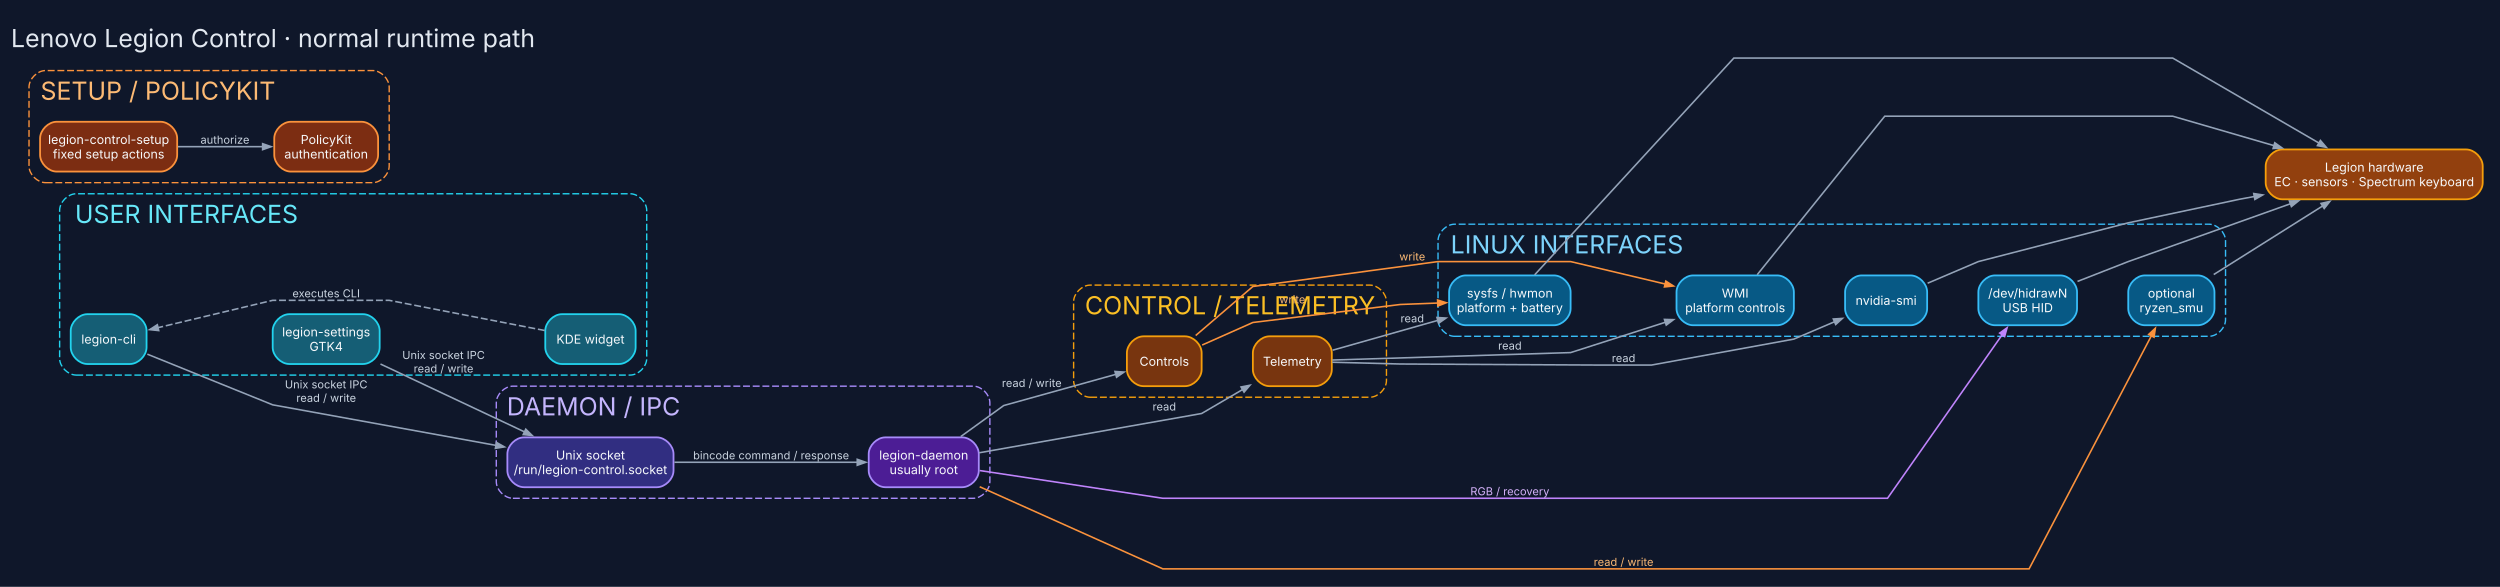
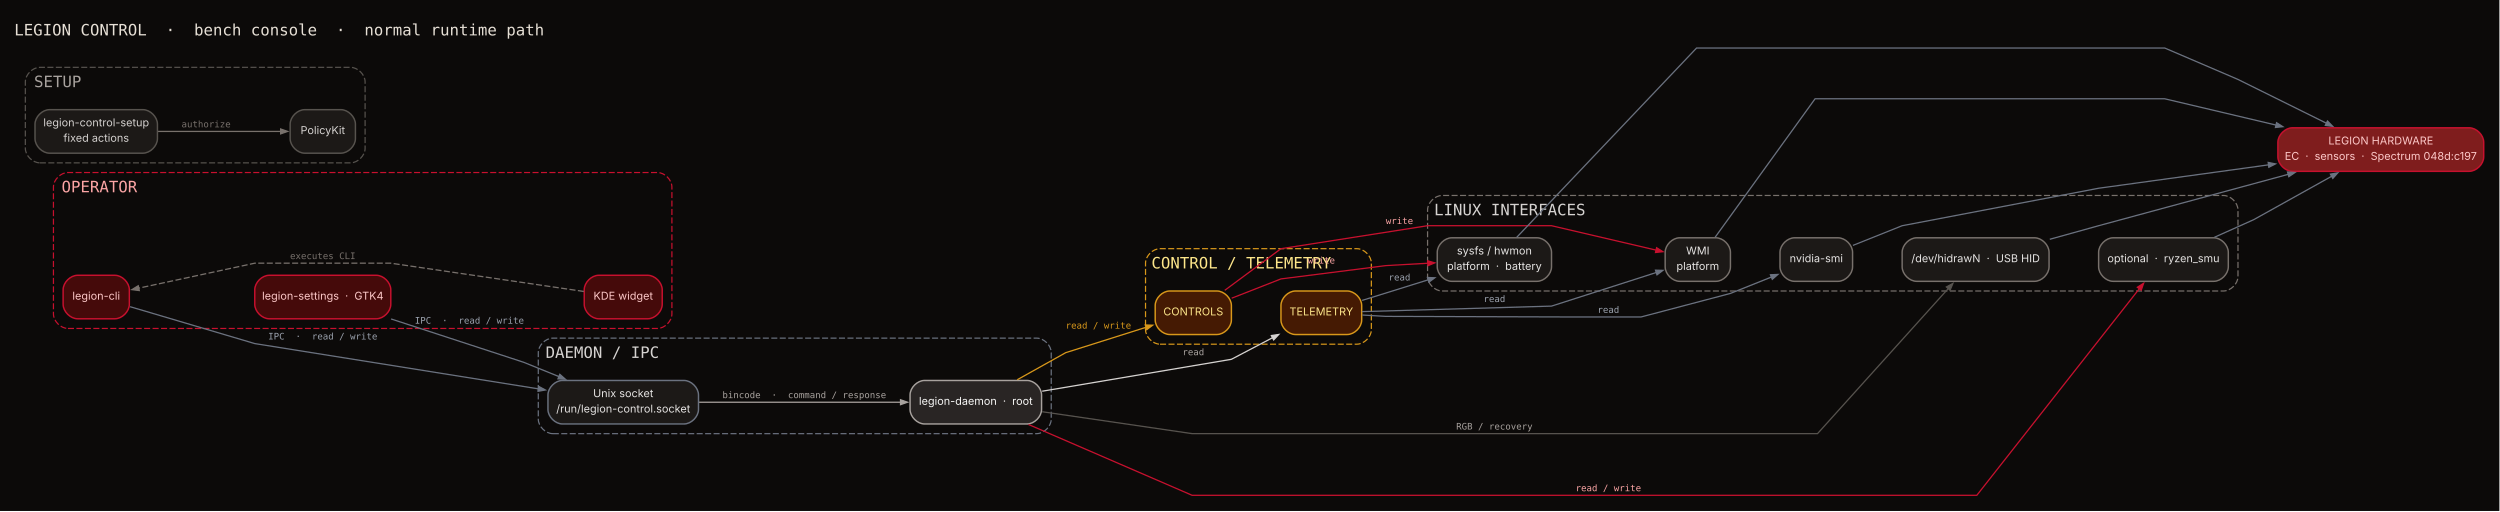
- <svg xmlns="http://www.w3.org/2000/svg" width="1806pt" height="424pt" viewBox="0.00 0.00 1806.00 424.00">
-   <g id="graph0" class="graph" transform="scale(1 1) rotate(0) translate(12.96 410.96)">
-     <polygon fill="#0f172a" stroke="none" points="-12.96,12.96 -12.96,-410.96 1793.51,-410.96 1793.51,12.96 -12.96,12.96" />
-     <text xml:space="preserve" text-anchor="middle" x="184.25" y="-376.9" font-family="Inter,Arial,sans-serif" font-size="18.00" fill="#e2e8f0">Lenovo Legion Control · normal runtime path</text>
+ <svg xmlns="http://www.w3.org/2000/svg" width="2068pt" height="423pt" viewBox="0.00 0.00 2068.00 423.00">
+   <g id="graph0" class="graph" transform="scale(1 1) rotate(0) translate(12.96 409.71)">
+     <polygon fill="#0c0a09" stroke="none" points="-12.96,12.96 -12.96,-409.71 2054.54,-409.71 2054.54,12.96 -12.96,12.96" />
+     <text xml:space="preserve" text-anchor="middle" x="218" y="-380.4" font-family="JetBrains Mono,ui-monospace,monospace" font-size="13.00" fill="#e7e0d6">LEGION CONTROL  ·  bench console  ·  normal runtime path</text>
    <g id="clust1" class="cluster">
-       <path fill="#0f172a" stroke="#22d3ee" stroke-dasharray="5,2" d="M42.12,-140C42.12,-140 442.22,-140 442.22,-140 448.22,-140 454.22,-146 454.22,-152 454.22,-152 454.22,-259 454.22,-259 454.22,-265 448.22,-271 442.22,-271 442.22,-271 42.12,-271 42.12,-271 36.12,-271 30.12,-265 30.12,-259 30.12,-259 30.12,-152 30.12,-152 30.12,-146 36.12,-140 42.12,-140" />
-       <text xml:space="preserve" text-anchor="middle" x="121.75" y="-249.9" font-family="Inter,Arial,sans-serif" font-size="18.00" fill="#67e8f9">USER INTERFACES</text>
+       <path fill="#0c0a09" stroke="#c8102e" stroke-dasharray="5,2" d="M43.25,-138C43.25,-138 530.84,-138 530.84,-138 536.84,-138 542.84,-144 542.84,-150 542.84,-150 542.84,-255 542.84,-255 542.84,-261 536.84,-267 530.84,-267 530.84,-267 43.25,-267 43.25,-267 37.25,-267 31.25,-261 31.25,-255 31.25,-255 31.25,-150 31.25,-150 31.25,-144 37.25,-138 43.25,-138" />
+       <text xml:space="preserve" text-anchor="middle" x="69.25" y="-250.65" font-family="JetBrains Mono,ui-monospace,monospace" font-size="13.00" fill="#fca5a5">OPERATOR</text>
    </g>
    <g id="clust2" class="cluster">
-       <path fill="#0f172a" stroke="#a78bfa" stroke-dasharray="5,2" d="M357.56,-51C357.56,-51 690.12,-51 690.12,-51 696.12,-51 702.12,-57 702.12,-63 702.12,-63 702.12,-120 702.12,-120 702.12,-126 696.12,-132 690.12,-132 690.12,-132 357.56,-132 357.56,-132 351.56,-132 345.56,-126 345.56,-120 345.56,-120 345.56,-63 345.56,-63 345.56,-57 351.56,-51 357.56,-51" />
-       <text xml:space="preserve" text-anchor="middle" x="415.81" y="-110.9" font-family="Inter,Arial,sans-serif" font-size="18.00" fill="#c4b5fd">DAEMON / IPC</text>
+       <path fill="#0c0a09" stroke="#6b7280" stroke-dasharray="5,2" d="M444.31,-51C444.31,-51 844.62,-51 844.62,-51 850.62,-51 856.62,-57 856.62,-63 856.62,-63 856.62,-118 856.62,-118 856.62,-124 850.62,-130 844.62,-130 844.62,-130 444.31,-130 444.31,-130 438.31,-130 432.31,-124 432.31,-118 432.31,-118 432.31,-63 432.31,-63 432.31,-57 438.31,-51 444.31,-51" />
+       <text xml:space="preserve" text-anchor="middle" x="485.31" y="-113.65" font-family="JetBrains Mono,ui-monospace,monospace" font-size="13.00" fill="#d6d3d1">DAEMON / IPC</text>
    </g>
    <g id="clust3" class="cluster">
-       <path fill="#0f172a" stroke="#f59e0b" stroke-dasharray="5,2" d="M774.62,-124C774.62,-124 976.62,-124 976.62,-124 982.62,-124 988.62,-130 988.62,-136 988.62,-136 988.62,-193 988.62,-193 988.62,-199 982.62,-205 976.62,-205 976.62,-205 774.62,-205 774.62,-205 768.62,-205 762.62,-199 762.62,-193 762.62,-193 762.62,-136 762.62,-136 762.62,-130 768.62,-124 774.62,-124" />
-       <text xml:space="preserve" text-anchor="middle" x="875.62" y="-183.9" font-family="Inter,Arial,sans-serif" font-size="18.00" fill="#fbbf24">CONTROL / TELEMETRY</text>
+       <path fill="#0c0a09" stroke="#d9981a" stroke-dasharray="5,2" d="M946.62,-125C946.62,-125 1109.43,-125 1109.43,-125 1115.43,-125 1121.43,-131 1121.43,-137 1121.43,-137 1121.43,-192 1121.43,-192 1121.43,-198 1115.43,-204 1109.43,-204 1109.43,-204 946.62,-204 946.62,-204 940.62,-204 934.62,-198 934.62,-192 934.62,-192 934.62,-137 934.62,-137 934.62,-131 940.62,-125 946.62,-125" />
+       <text xml:space="preserve" text-anchor="middle" x="1013.87" y="-187.65" font-family="JetBrains Mono,ui-monospace,monospace" font-size="13.00" fill="#fde68a">CONTROL / TELEMETRY</text>
    </g>
    <g id="clust4" class="cluster">
-       <path fill="#0f172a" stroke="#38bdf8" stroke-dasharray="5,2" d="M1037.87,-168C1037.87,-168 1582.77,-168 1582.77,-168 1588.77,-168 1594.77,-174 1594.77,-180 1594.77,-180 1594.77,-237 1594.77,-237 1594.77,-243 1588.77,-249 1582.77,-249 1582.77,-249 1037.87,-249 1037.87,-249 1031.87,-249 1025.87,-243 1025.87,-237 1025.87,-237 1025.87,-180 1025.87,-180 1025.87,-174 1031.87,-168 1037.87,-168" />
-       <text xml:space="preserve" text-anchor="middle" x="1119" y="-227.9" font-family="Inter,Arial,sans-serif" font-size="18.00" fill="#7dd3fc">LINUX INTERFACES</text>
+       <path fill="#0c0a09" stroke="#78716c" stroke-dasharray="5,2" d="M1179.93,-169C1179.93,-169 1826.3,-169 1826.3,-169 1832.3,-169 1838.3,-175 1838.3,-181 1838.3,-181 1838.3,-236 1838.3,-236 1838.3,-242 1832.3,-248 1826.3,-248 1826.3,-248 1179.93,-248 1179.93,-248 1173.93,-248 1167.93,-242 1167.93,-236 1167.93,-236 1167.93,-181 1167.93,-181 1167.93,-175 1173.93,-169 1179.93,-169" />
+       <text xml:space="preserve" text-anchor="middle" x="1235.93" y="-231.65" font-family="JetBrains Mono,ui-monospace,monospace" font-size="13.00" fill="#d6d3d1">LINUX INTERFACES</text>
    </g>
    <g id="clust5" class="cluster">
-       <path fill="#0f172a" stroke="#fb923c" stroke-dasharray="5,2" d="M20,-279C20,-279 256.19,-279 256.19,-279 262.19,-279 268.19,-285 268.19,-291 268.19,-291 268.19,-348 268.19,-348 268.19,-354 262.19,-360 256.19,-360 256.19,-360 20,-360 20,-360 14,-360 8,-354 8,-348 8,-348 8,-291 8,-291 8,-285 14,-279 20,-279" />
-       <text xml:space="preserve" text-anchor="middle" x="101.12" y="-338.9" font-family="Inter,Arial,sans-serif" font-size="18.00" fill="#fdba74">SETUP / POLICYKIT</text>
+       <path fill="#0c0a09" stroke="#57534e" stroke-dasharray="5,2" d="M20,-275C20,-275 277.05,-275 277.05,-275 283.05,-275 289.05,-281 289.05,-287 289.05,-287 289.05,-342 289.05,-342 289.05,-348 283.05,-354 277.05,-354 277.05,-354 20,-354 20,-354 14,-354 8,-348 8,-342 8,-342 8,-287 8,-287 8,-281 14,-275 20,-275" />
+       <text xml:space="preserve" text-anchor="middle" x="34.75" y="-337.65" font-family="JetBrains Mono,ui-monospace,monospace" font-size="13.00" fill="#a8a29e">SETUP</text>
    </g>
    <g id="node1" class="node">
-       <path fill="#155e75" stroke="#22d3ee" stroke-width="1.3" d="M80.91,-184C80.91,-184 50.13,-184 50.13,-184 44.13,-184 38.13,-178 38.13,-172 38.13,-172 38.13,-160 38.13,-160 38.13,-154 44.13,-148 50.13,-148 50.13,-148 80.91,-148 80.91,-148 86.91,-148 92.91,-154 92.91,-160 92.91,-160 92.91,-172 92.91,-172 92.91,-178 86.91,-184 80.91,-184" />
-       <text xml:space="preserve" text-anchor="middle" x="65.52" y="-162.7" font-family="Inter,Arial,sans-serif" font-size="9.00" fill="#f8fafc">legion-cli</text>
+       <path fill="#450a0a" stroke="#c8102e" stroke-width="1.2" d="M82.03,-182C82.03,-182 51.25,-182 51.25,-182 45.25,-182 39.25,-176 39.25,-170 39.25,-170 39.25,-158 39.25,-158 39.25,-152 45.25,-146 51.25,-146 51.25,-146 82.03,-146 82.03,-146 88.03,-146 94.03,-152 94.03,-158 94.03,-158 94.03,-170 94.03,-170 94.03,-176 88.03,-182 82.03,-182" />
+       <text xml:space="preserve" text-anchor="middle" x="66.64" y="-161.82" font-family="Inter,ui-sans-serif,sans-serif" font-size="9.00" fill="#fecaca">legion-cli</text>
    </g>
    <g id="node2" class="node">
-       <path fill="#155e75" stroke="#22d3ee" stroke-width="1.3" d="M249.31,-184C249.31,-184 196.03,-184 196.03,-184 190.03,-184 184.03,-178 184.03,-172 184.03,-172 184.03,-160 184.03,-160 184.03,-154 190.03,-148 196.03,-148 196.03,-148 249.31,-148 249.31,-148 255.31,-148 261.31,-154 261.31,-160 261.31,-160 261.31,-172 261.31,-172 261.31,-178 255.31,-184 249.31,-184" />
-       <text xml:space="preserve" text-anchor="middle" x="222.67" y="-167.95" font-family="Inter,Arial,sans-serif" font-size="9.00" fill="#f8fafc">legion-settings</text>
-       <text xml:space="preserve" text-anchor="middle" x="222.67" y="-157.45" font-family="Inter,Arial,sans-serif" font-size="9.00" fill="#f8fafc">GTK4</text>
+       <path fill="#450a0a" stroke="#c8102e" stroke-width="1.2" d="M298.31,-182C298.31,-182 209.78,-182 209.78,-182 203.78,-182 197.78,-176 197.78,-170 197.78,-170 197.78,-158 197.78,-158 197.78,-152 203.78,-146 209.78,-146 209.78,-146 298.31,-146 298.31,-146 304.31,-146 310.31,-152 310.31,-158 310.31,-158 310.31,-170 310.31,-170 310.31,-176 304.31,-182 298.31,-182" />
+       <text xml:space="preserve" text-anchor="middle" x="254.05" y="-161.82" font-family="Inter,ui-sans-serif,sans-serif" font-size="9.00" fill="#fecaca">legion-settings  ·  GTK4</text>
    </g>
    <g id="node4" class="node">
-       <path fill="#312e81" stroke="#a78bfa" stroke-width="1.3" d="M461.59,-95C461.59,-95 365.56,-95 365.56,-95 359.56,-95 353.56,-89 353.56,-83 353.56,-83 353.56,-71 353.56,-71 353.56,-65 359.56,-59 365.56,-59 365.56,-59 461.59,-59 461.59,-59 467.59,-59 473.59,-65 473.59,-71 473.59,-71 473.59,-83 473.59,-83 473.59,-89 467.59,-95 461.59,-95" />
-       <text xml:space="preserve" text-anchor="middle" x="413.58" y="-78.95" font-family="Inter,Arial,sans-serif" font-size="9.00" fill="#f8fafc">Unix socket</text>
-       <text xml:space="preserve" text-anchor="middle" x="413.58" y="-68.45" font-family="Inter,Arial,sans-serif" font-size="9.00" fill="#f8fafc">/run/legion-control.socket</text>
+       <path fill="#1c1917" stroke="#6b7280" stroke-width="1.2" d="M552.84,-95C552.84,-95 452.31,-95 452.31,-95 446.31,-95 440.31,-89 440.31,-83 440.31,-83 440.31,-71 440.31,-71 440.31,-65 446.31,-59 452.31,-59 452.31,-59 552.84,-59 552.84,-59 558.84,-59 564.84,-65 564.84,-71 564.84,-71 564.84,-83 564.84,-83 564.84,-89 558.84,-95 552.84,-95" />
+       <text xml:space="preserve" text-anchor="middle" x="502.58" y="-81.2" font-family="Inter,ui-sans-serif,sans-serif" font-size="9.00" fill="#e7e5e4">Unix socket</text>
+       <text xml:space="preserve" text-anchor="middle" x="502.58" y="-68.45" font-family="Inter,ui-sans-serif,sans-serif" font-size="9.00" fill="#e7e5e4">/run/legion-control.socket</text>
    </g>
    <g id="edge10" class="edge">
-       <path fill="none" stroke="#94a3b8" stroke-width="1.15" d="M93.48,-155.1C128.17,-141.08 184.03,-118.5 184.03,-118.5 184.03,-118.5 278.02,-101.43 345.45,-89.19" />
-       <polygon fill="#94a3b8" stroke="#94a3b8" stroke-width="1.15" points="345.7,-91.35 351.41,-88.11 344.92,-87.08 345.7,-91.35" />
-       <text xml:space="preserve" text-anchor="middle" x="222.67" y="-130.4" font-family="Inter,Arial,sans-serif" font-size="8.00" fill="#cbd5e1">Unix socket IPC</text>
-       <text xml:space="preserve" text-anchor="middle" x="222.67" y="-120.65" font-family="Inter,Arial,sans-serif" font-size="8.00" fill="#cbd5e1">read / write</text>
+       <path fill="none" stroke="#6b7280" stroke-width="1.05" d="M94.61,-156.02C132.72,-144.75 197.78,-125.5 197.78,-125.5 197.78,-125.5 342.94,-102.33 432.58,-88.02" />
+       <polygon fill="#6b7280" stroke="#6b7280" stroke-width="1.05" points="432.75,-90.04 438.16,-87.12 432.11,-86.03 432.75,-90.04" />
+       <text xml:space="preserve" text-anchor="middle" x="254.05" y="-128.88" font-family="JetBrains Mono,ui-monospace,monospace" font-size="7.50" fill="#9ca3af">IPC  ·  read / write</text>
    </g>
    <g id="node3" class="node">
-       <path fill="#155e75" stroke="#22d3ee" stroke-width="1.3" d="M434.22,-184C434.22,-184 392.94,-184 392.94,-184 386.94,-184 380.94,-178 380.94,-172 380.94,-172 380.94,-160 380.94,-160 380.94,-154 386.94,-148 392.94,-148 392.94,-148 434.22,-148 434.22,-148 440.22,-148 446.22,-154 446.22,-160 446.22,-160 446.22,-172 446.22,-172 446.22,-178 440.22,-184 434.22,-184" />
-       <text xml:space="preserve" text-anchor="middle" x="413.58" y="-162.7" font-family="Inter,Arial,sans-serif" font-size="9.00" fill="#f8fafc">KDE widget</text>
+       <path fill="#450a0a" stroke="#c8102e" stroke-width="1.2" d="M522.84,-182C522.84,-182 482.31,-182 482.31,-182 476.31,-182 470.31,-176 470.31,-170 470.31,-170 470.31,-158 470.31,-158 470.31,-152 476.31,-146 482.31,-146 482.31,-146 522.84,-146 522.84,-146 528.84,-146 534.84,-152 534.84,-158 534.84,-158 534.84,-170 534.84,-170 534.84,-176 528.84,-182 522.84,-182" />
+       <text xml:space="preserve" text-anchor="middle" x="502.58" y="-161.82" font-family="Inter,ui-sans-serif,sans-serif" font-size="9.00" fill="#fecaca">KDE widget</text>
    </g>
    <g id="edge11" class="edge">
-       <path fill="none" stroke="#94a3b8" stroke-width="1.15" d="M261.9,-147.99C291.97,-133.82 333.99,-114.03 366.02,-98.93" />
-       <polygon fill="#94a3b8" stroke="#94a3b8" stroke-width="1.15" points="366.85,-100.94 371.53,-96.34 365,-97.02 366.85,-100.94" />
-       <text xml:space="preserve" text-anchor="middle" x="307.44" y="-151.6" font-family="Inter,Arial,sans-serif" font-size="8.00" fill="#cbd5e1">Unix socket IPC</text>
-       <text xml:space="preserve" text-anchor="middle" x="307.44" y="-141.85" font-family="Inter,Arial,sans-serif" font-size="8.00" fill="#cbd5e1">read / write</text>
+       <path fill="none" stroke="#6b7280" stroke-width="1.05" d="M310.54,-145.87C358.55,-130.18 420.31,-110 420.31,-110 420.31,-110 433.77,-104.54 449.73,-98.05" />
+       <polygon fill="#6b7280" stroke="#6b7280" stroke-width="1.05" points="450.11,-100.09 454.72,-96.03 448.58,-96.33 450.11,-100.09" />
+       <text xml:space="preserve" text-anchor="middle" x="375.31" y="-141.99" font-family="JetBrains Mono,ui-monospace,monospace" font-size="7.50" fill="#9ca3af">IPC  ·  read / write</text>
    </g>
    <g id="edge12" class="edge">
-       <path fill="none" stroke="#94a3b8" stroke-width="1.15" stroke-dasharray="5,2" d="M380.53,-172.21C337.99,-180.46 268.19,-194 268.19,-194 268.19,-194 184.03,-194 184.03,-194 184.03,-194 135.75,-182.5 101.08,-174.24" />
-       <polygon fill="#94a3b8" stroke="#94a3b8" stroke-width="1.15" points="101.7,-172.15 95.17,-172.83 100.7,-176.38 101.7,-172.15" />
-       <text xml:space="preserve" text-anchor="middle" x="222.67" y="-196.15" font-family="Inter,Arial,sans-serif" font-size="8.00" fill="#cbd5e1">executes CLI</text>
+       <path fill="none" stroke="#78716c" stroke-width="1.05" stroke-dasharray="5,2" d="M469.99,-168.62C415.67,-176.58 310.31,-192 310.31,-192 310.31,-192 197.78,-192 197.78,-192 197.78,-192 140.12,-179.6 101.56,-171.3" />
+       <polygon fill="#78716c" stroke="#78716c" stroke-width="1.05" points="102.26,-169.37 96.16,-170.14 101.4,-173.34 102.26,-169.37" />
+       <text xml:space="preserve" text-anchor="middle" x="254.05" y="-195.38" font-family="JetBrains Mono,ui-monospace,monospace" font-size="7.50" fill="#78716c">executes CLI</text>
    </g>
    <g id="node5" class="node">
-       <path fill="#4c1d95" stroke="#a78bfa" stroke-width="1.3" d="M682.12,-95C682.12,-95 626.59,-95 626.59,-95 620.59,-95 614.59,-89 614.59,-83 614.59,-83 614.59,-71 614.59,-71 614.59,-65 620.59,-59 626.59,-59 626.59,-59 682.12,-59 682.12,-59 688.12,-59 694.12,-65 694.12,-71 694.12,-71 694.12,-83 694.12,-83 694.12,-89 688.12,-95 682.12,-95" />
-       <text xml:space="preserve" text-anchor="middle" x="654.36" y="-78.95" font-family="Inter,Arial,sans-serif" font-size="9.00" fill="#f8fafc">legion-daemon</text>
-       <text xml:space="preserve" text-anchor="middle" x="654.36" y="-68.45" font-family="Inter,Arial,sans-serif" font-size="9.00" fill="#f8fafc">usually root</text>
+       <path fill="#292524" stroke="#a8a29e" stroke-width="1.2" d="M836.62,-95C836.62,-95 751.84,-95 751.84,-95 745.84,-95 739.84,-89 739.84,-83 739.84,-83 739.84,-71 739.84,-71 739.84,-65 745.84,-59 751.84,-59 751.84,-59 836.62,-59 836.62,-59 842.62,-59 848.62,-65 848.62,-71 848.62,-71 848.62,-83 848.62,-83 848.62,-89 842.62,-95 836.62,-95" />
+       <text xml:space="preserve" text-anchor="middle" x="794.23" y="-74.83" font-family="Inter,ui-sans-serif,sans-serif" font-size="9.00" fill="#fafaf9">legion-daemon  ·  root</text>
    </g>
    <g id="edge3" class="edge">
-       <path fill="none" stroke="#94a3b8" stroke-width="1.15" d="M474.21,-77C515.09,-77 568.57,-77 606.42,-77" />
-       <polygon fill="#94a3b8" stroke="#94a3b8" stroke-width="1.15" points="606.31,-79.17 612.51,-77 606.31,-74.83 606.31,-79.17" />
-       <text xml:space="preserve" text-anchor="middle" x="544.09" y="-79.15" font-family="Inter,Arial,sans-serif" font-size="8.00" fill="#cbd5e1">bincode command / response</text>
+       <path fill="none" stroke="#a8a29e" stroke-width="1.05" d="M565.36,-77C614.61,-77 683.21,-77 732.25,-77" />
+       <polygon fill="#a8a29e" stroke="#a8a29e" stroke-width="1.05" points="731.95,-79.03 737.75,-77 731.95,-74.97 731.95,-79.03" />
+       <text xml:space="preserve" text-anchor="middle" x="652.34" y="-80.38" font-family="JetBrains Mono,ui-monospace,monospace" font-size="7.50" fill="#a8a29e">bincode  ·  command / response</text>
    </g>
    <g id="node6" class="node">
-       <path fill="#78350f" stroke="#f59e0b" stroke-width="1.3" d="M843.11,-168C843.11,-168 813.11,-168 813.11,-168 807.11,-168 801.11,-162 801.11,-156 801.11,-156 801.11,-144 801.11,-144 801.11,-138 807.11,-132 813.11,-132 813.11,-132 843.11,-132 843.11,-132 849.11,-132 855.11,-138 855.11,-144 855.11,-144 855.11,-156 855.11,-156 855.11,-162 849.11,-168 843.11,-168" />
-       <text xml:space="preserve" text-anchor="middle" x="828.11" y="-146.7" font-family="Inter,Arial,sans-serif" font-size="9.00" fill="#f8fafc">Controls</text>
+       <path fill="#451a03" stroke="#d9981a" stroke-width="1.2" d="M993.65,-169C993.65,-169 954.62,-169 954.62,-169 948.62,-169 942.62,-163 942.62,-157 942.62,-157 942.62,-145 942.62,-145 942.62,-139 948.62,-133 954.62,-133 954.62,-133 993.65,-133 993.65,-133 999.65,-133 1005.65,-139 1005.65,-145 1005.65,-145 1005.65,-157 1005.65,-157 1005.65,-163 999.65,-169 993.65,-169" />
+       <text xml:space="preserve" text-anchor="middle" x="974.14" y="-148.82" font-family="Inter,ui-sans-serif,sans-serif" font-size="9.00" fill="#fde68a">CONTROLS</text>
    </g>
    <g id="edge13" class="edge">
-       <path fill="none" stroke="#94a3b8" stroke-width="1.15" d="M681.08,-95.58C696.1,-106.43 712.12,-118 712.12,-118 712.12,-118 759.36,-131.15 793.28,-140.59" />
-       <polygon fill="#94a3b8" stroke="#94a3b8" stroke-width="1.15" points="792.49,-142.62 799.05,-142.19 793.66,-138.44 792.49,-142.62" />
-       <text xml:space="preserve" text-anchor="middle" x="732.37" y="-131.41" font-family="Inter,Arial,sans-serif" font-size="8.00" fill="#cbd5e1">read / write</text>
+       <path fill="none" stroke="#d9981a" stroke-width="1.05" d="M828.49,-95.58C847.91,-106.43 868.62,-118 868.62,-118 868.62,-118 905.16,-129.54 935.03,-138.97" />
+       <polygon fill="#d9981a" stroke="#d9981a" stroke-width="1.05" points="934.4,-140.9 940.54,-140.71 935.62,-137.03 934.4,-140.9" />
+       <text xml:space="preserve" text-anchor="middle" x="895.62" y="-137.88" font-family="JetBrains Mono,ui-monospace,monospace" font-size="7.50" fill="#d9981a">read / write</text>
    </g>
    <g id="node7" class="node">
-       <path fill="#78350f" stroke="#f59e0b" stroke-width="1.3" d="M937.14,-168C937.14,-168 904.11,-168 904.11,-168 898.11,-168 892.11,-162 892.11,-156 892.11,-156 892.11,-144 892.11,-144 892.11,-138 898.11,-132 904.11,-132 904.11,-132 937.14,-132 937.14,-132 943.14,-132 949.14,-138 949.14,-144 949.14,-144 949.14,-156 949.14,-156 949.14,-162 943.14,-168 937.14,-168" />
-       <text xml:space="preserve" text-anchor="middle" x="920.62" y="-146.7" font-family="Inter,Arial,sans-serif" font-size="9.00" fill="#f8fafc">Telemetry</text>
+       <path fill="#451a03" stroke="#d9981a" stroke-width="1.2" d="M1101.43,-169C1101.43,-169 1058.65,-169 1058.65,-169 1052.65,-169 1046.65,-163 1046.65,-157 1046.65,-157 1046.65,-145 1046.65,-145 1046.65,-139 1052.65,-133 1058.65,-133 1058.65,-133 1101.43,-133 1101.43,-133 1107.43,-133 1113.43,-139 1113.43,-145 1113.43,-145 1113.43,-157 1113.43,-157 1113.43,-163 1107.43,-169 1101.43,-169" />
+       <text xml:space="preserve" text-anchor="middle" x="1080.04" y="-148.82" font-family="Inter,ui-sans-serif,sans-serif" font-size="9.00" fill="#fde68a">TELEMETRY</text>
    </g>
    <g id="edge14" class="edge">
-       <path fill="none" stroke="#94a3b8" stroke-width="1.15" d="M694.34,-83.88C752.47,-94.14 855.11,-112.25 855.11,-112.25 855.11,-112.25 869.67,-120.77 884.95,-129.72" />
-       <polygon fill="#94a3b8" stroke="#94a3b8" stroke-width="1.15" points="883.56,-131.41 890.01,-132.67 885.75,-127.67 883.56,-131.41" />
-       <text xml:space="preserve" text-anchor="middle" x="828.11" y="-114.4" font-family="Inter,Arial,sans-serif" font-size="8.00" fill="#cbd5e1">read</text>
+       <path fill="none" stroke="#d6d3d1" stroke-width="1.05" d="M849.15,-86.1C911.49,-96.61 1005.65,-112.5 1005.65,-112.5 1005.65,-112.5 1022.32,-121.25 1039.77,-130.4" />
+       <polygon fill="#d6d3d1" stroke="#d6d3d1" stroke-width="1.05" points="1038.72,-132.14 1044.8,-133.04 1040.61,-128.55 1038.72,-132.14" />
+       <text xml:space="preserve" text-anchor="middle" x="974.14" y="-115.88" font-family="JetBrains Mono,ui-monospace,monospace" font-size="7.50" fill="#a8a29e">read</text>
    </g>
    <g id="node11" class="node">
-       <path fill="#075985" stroke="#38bdf8" stroke-width="1.3" d="M1475.49,-212C1475.49,-212 1428.21,-212 1428.21,-212 1422.21,-212 1416.21,-206 1416.21,-200 1416.21,-200 1416.21,-188 1416.21,-188 1416.21,-182 1422.21,-176 1428.21,-176 1428.21,-176 1475.49,-176 1475.49,-176 1481.49,-176 1487.49,-182 1487.49,-188 1487.49,-188 1487.49,-200 1487.49,-200 1487.49,-206 1481.49,-212 1475.49,-212" />
-       <text xml:space="preserve" text-anchor="middle" x="1451.85" y="-195.95" font-family="Inter,Arial,sans-serif" font-size="9.00" fill="#f8fafc">/dev/hidrawN</text>
-       <text xml:space="preserve" text-anchor="middle" x="1451.85" y="-185.45" font-family="Inter,Arial,sans-serif" font-size="9.00" fill="#f8fafc">USB HID</text>
+       <path fill="#1c1917" stroke="#78716c" stroke-width="1.2" d="M1670.02,-213C1670.02,-213 1572.49,-213 1572.49,-213 1566.49,-213 1560.49,-207 1560.49,-201 1560.49,-201 1560.49,-189 1560.49,-189 1560.49,-183 1566.49,-177 1572.49,-177 1572.49,-177 1670.02,-177 1670.02,-177 1676.02,-177 1682.02,-183 1682.02,-189 1682.02,-189 1682.02,-201 1682.02,-201 1682.02,-207 1676.02,-213 1670.02,-213" />
+       <text xml:space="preserve" text-anchor="middle" x="1621.26" y="-192.82" font-family="Inter,ui-sans-serif,sans-serif" font-size="9.00" fill="#e7e5e4">/dev/hidrawN  ·  USB HID</text>
    </g>
    <g id="edge20" class="edge">
-       <path fill="none" stroke="#c084fc" stroke-width="1.15" d="M694.76,-71.04C745.46,-63.36 827.11,-51 827.11,-51 827.11,-51 827.11,-51 1350.57,-51 1350.57,-51 1404.67,-128.15 1433.4,-169.11" />
-       <polygon fill="#c084fc" stroke="#c084fc" stroke-width="1.15" points="1431.61,-170.34 1436.95,-174.17 1435.16,-167.85 1431.61,-170.34" />
-       <text xml:space="preserve" text-anchor="middle" x="1077.76" y="-53.15" font-family="Inter,Arial,sans-serif" font-size="8.00" fill="#d8b4fe">RGB / recovery</text>
+       <path fill="none" stroke="#57534e" stroke-width="1.05" d="M849.09,-69.13C901.45,-61.48 973.14,-51 973.14,-51 973.14,-51 973.14,-51 1490.48,-51 1490.48,-51 1561.94,-130.3 1598.81,-171.2" />
+       <polygon fill="#57534e" stroke="#57534e" stroke-width="1.05" points="1597.1,-172.34 1602.49,-175.29 1600.12,-169.62 1597.1,-172.34" />
+       <text xml:space="preserve" text-anchor="middle" x="1223.2" y="-54.38" font-family="JetBrains Mono,ui-monospace,monospace" font-size="7.50" fill="#a8a29e">RGB / recovery</text>
    </g>
    <g id="node12" class="node">
-       <path fill="#075985" stroke="#38bdf8" stroke-width="1.3" d="M1574.77,-212C1574.77,-212 1536.49,-212 1536.49,-212 1530.49,-212 1524.49,-206 1524.49,-200 1524.49,-200 1524.49,-188 1524.49,-188 1524.49,-182 1530.49,-176 1536.49,-176 1536.49,-176 1574.77,-176 1574.77,-176 1580.77,-176 1586.77,-182 1586.77,-188 1586.77,-188 1586.77,-200 1586.77,-200 1586.77,-206 1580.77,-212 1574.77,-212" />
-       <text xml:space="preserve" text-anchor="middle" x="1555.63" y="-195.95" font-family="Inter,Arial,sans-serif" font-size="9.00" fill="#f8fafc">optional</text>
-       <text xml:space="preserve" text-anchor="middle" x="1555.63" y="-185.45" font-family="Inter,Arial,sans-serif" font-size="9.00" fill="#f8fafc">ryzen_smu</text>
+       <path fill="#1c1917" stroke="#78716c" stroke-width="1.2" d="M1818.3,-213C1818.3,-213 1735.02,-213 1735.02,-213 1729.02,-213 1723.02,-207 1723.02,-201 1723.02,-201 1723.02,-189 1723.02,-189 1723.02,-183 1729.02,-177 1735.02,-177 1735.02,-177 1818.3,-177 1818.3,-177 1824.3,-177 1830.3,-183 1830.3,-189 1830.3,-189 1830.3,-201 1830.3,-201 1830.3,-207 1824.3,-213 1818.3,-213" />
+       <text xml:space="preserve" text-anchor="middle" x="1776.66" y="-192.82" font-family="Inter,ui-sans-serif,sans-serif" font-size="9.00" fill="#e7e5e4">optional  ·  ryzen_smu</text>
    </g>
    <g id="edge21" class="edge">
-       <path fill="none" stroke="#fb923c" stroke-width="1.15" d="M694.76,-59.33C745.46,-36.6 827.11,0 827.11,0 827.11,0 827.11,0 1452.85,0 1452.85,0 1513.55,-115.7 1541.2,-168.4" />
-       <polygon fill="#fb923c" stroke="#fb923c" stroke-width="1.15" points="1539.26,-169.38 1544.06,-173.86 1543.1,-167.36 1539.26,-169.38" />
-       <text xml:space="preserve" text-anchor="middle" x="1159.9" y="-2.15" font-family="Inter,Arial,sans-serif" font-size="8.00" fill="#fdba74">read / write</text>
+       <path fill="none" stroke="#c8102e" stroke-width="1.05" d="M837.84,-58.56C890.47,-35.78 973.14,0 973.14,0 973.14,0 973.14,0 1622.26,0 1622.26,0 1715.7,-118.78 1756.73,-170.93" />
+       <polygon fill="#c8102e" stroke="#c8102e" stroke-width="1.05" points="1755.06,-172.1 1760.25,-175.41 1758.25,-169.59 1755.06,-172.1" />
+       <text xml:space="preserve" text-anchor="middle" x="1317.46" y="-3.38" font-family="JetBrains Mono,ui-monospace,monospace" font-size="7.50" fill="#fca5a5">read / write</text>
    </g>
    <g id="node8" class="node">
-       <path fill="#075985" stroke="#38bdf8" stroke-width="1.3" d="M1109.65,-212C1109.65,-212 1045.87,-212 1045.87,-212 1039.87,-212 1033.87,-206 1033.87,-200 1033.87,-200 1033.87,-188 1033.87,-188 1033.87,-182 1039.87,-176 1045.87,-176 1045.87,-176 1109.65,-176 1109.65,-176 1115.65,-176 1121.65,-182 1121.65,-188 1121.65,-188 1121.65,-200 1121.65,-200 1121.65,-206 1115.65,-212 1109.65,-212" />
-       <text xml:space="preserve" text-anchor="middle" x="1077.76" y="-195.95" font-family="Inter,Arial,sans-serif" font-size="9.00" fill="#f8fafc">sysfs / hwmon</text>
-       <text xml:space="preserve" text-anchor="middle" x="1077.76" y="-185.45" font-family="Inter,Arial,sans-serif" font-size="9.00" fill="#f8fafc">platform + battery</text>
+       <path fill="#1c1917" stroke="#78716c" stroke-width="1.2" d="M1258.46,-213C1258.46,-213 1187.93,-213 1187.93,-213 1181.93,-213 1175.93,-207 1175.93,-201 1175.93,-201 1175.93,-189 1175.93,-189 1175.93,-183 1181.93,-177 1187.93,-177 1187.93,-177 1258.46,-177 1258.46,-177 1264.46,-177 1270.46,-183 1270.46,-189 1270.46,-189 1270.46,-201 1270.46,-201 1270.46,-207 1264.46,-213 1258.46,-213" />
+       <text xml:space="preserve" text-anchor="middle" x="1223.2" y="-199.2" font-family="Inter,ui-sans-serif,sans-serif" font-size="9.00" fill="#e7e5e4">sysfs / hwmon</text>
+       <text xml:space="preserve" text-anchor="middle" x="1223.2" y="-186.45" font-family="Inter,ui-sans-serif,sans-serif" font-size="9.00" fill="#e7e5e4">platform  ·  battery</text>
    </g>
    <g id="edge15" class="edge">
-       <path fill="none" stroke="#fb923c" stroke-width="1.15" d="M855.46,-161.71C872.72,-169.39 892.11,-178 892.11,-178 892.11,-178 998.62,-191 998.62,-191 998.62,-191 1010.86,-191.47 1025.66,-192.04" />
-       <polygon fill="#fb923c" stroke="#fb923c" stroke-width="1.15" points="1025.56,-194.21 1031.84,-192.28 1025.72,-189.87 1025.56,-194.21" />
-       <text xml:space="preserve" text-anchor="middle" x="920.62" y="-191.8" font-family="Inter,Arial,sans-serif" font-size="8.00" fill="#fdba74">write</text>
+       <path fill="none" stroke="#c8102e" stroke-width="1.05" d="M1005.88,-163.04C1025.26,-170.63 1046.65,-179 1046.65,-179 1046.65,-179 1133.43,-190 1133.43,-190 1133.43,-190 1149.82,-190.92 1168.51,-191.98" />
+       <polygon fill="#c8102e" stroke="#c8102e" stroke-width="1.05" points="1167.98,-193.98 1173.89,-192.28 1168.21,-189.93 1167.98,-193.98" />
+       <text xml:space="preserve" text-anchor="middle" x="1080.04" y="-191.72" font-family="JetBrains Mono,ui-monospace,monospace" font-size="7.50" fill="#fca5a5">write</text>
    </g>
    <g id="node9" class="node">
-       <path fill="#075985" stroke="#38bdf8" stroke-width="1.3" d="M1270.93,-212C1270.93,-212 1210.15,-212 1210.15,-212 1204.15,-212 1198.15,-206 1198.15,-200 1198.15,-200 1198.15,-188 1198.15,-188 1198.15,-182 1204.15,-176 1210.15,-176 1210.15,-176 1270.93,-176 1270.93,-176 1276.93,-176 1282.93,-182 1282.93,-188 1282.93,-188 1282.93,-200 1282.93,-200 1282.93,-206 1276.93,-212 1270.93,-212" />
-       <text xml:space="preserve" text-anchor="middle" x="1240.54" y="-195.95" font-family="Inter,Arial,sans-serif" font-size="9.00" fill="#f8fafc">WMI</text>
-       <text xml:space="preserve" text-anchor="middle" x="1240.54" y="-185.45" font-family="Inter,Arial,sans-serif" font-size="9.00" fill="#f8fafc">platform controls</text>
+       <path fill="#1c1917" stroke="#78716c" stroke-width="1.2" d="M1406.46,-213C1406.46,-213 1376.46,-213 1376.46,-213 1370.46,-213 1364.46,-207 1364.46,-201 1364.46,-201 1364.46,-189 1364.46,-189 1364.46,-183 1370.46,-177 1376.46,-177 1376.46,-177 1406.46,-177 1406.46,-177 1412.46,-177 1418.46,-183 1418.46,-189 1418.46,-189 1418.46,-201 1418.46,-201 1418.46,-207 1412.46,-213 1406.46,-213" />
+       <text xml:space="preserve" text-anchor="middle" x="1391.46" y="-199.2" font-family="Inter,ui-sans-serif,sans-serif" font-size="9.00" fill="#e7e5e4">WMI</text>
+       <text xml:space="preserve" text-anchor="middle" x="1391.46" y="-186.45" font-family="Inter,ui-sans-serif,sans-serif" font-size="9.00" fill="#e7e5e4">platform</text>
    </g>
    <g id="edge16" class="edge">
-       <path fill="none" stroke="#fb923c" stroke-width="1.15" d="M850.79,-168.58C869.01,-184.2 892.11,-204 892.11,-204 892.11,-204 1025.87,-222 1025.87,-222 1025.87,-222 1121.65,-222 1121.65,-222 1121.65,-222 1157.74,-213.43 1189.98,-205.77" />
-       <polygon fill="#fb923c" stroke="#fb923c" stroke-width="1.15" points="1190.42,-207.9 1195.95,-204.35 1189.42,-203.67 1190.42,-207.9" />
-       <text xml:space="preserve" text-anchor="middle" x="1007.25" y="-222.78" font-family="Inter,Arial,sans-serif" font-size="8.00" fill="#fdba74">write</text>
+       <path fill="none" stroke="#c8102e" stroke-width="1.05" d="M1000.15,-169.54C1020.77,-184.82 1046.65,-204 1046.65,-204 1046.65,-204 1167.93,-223 1167.93,-223 1167.93,-223 1270.46,-223 1270.46,-223 1270.46,-223 1321.74,-211.04 1357.25,-202.75" />
+       <polygon fill="#c8102e" stroke="#c8102e" stroke-width="1.05" points="1357.39,-204.8 1362.58,-201.51 1356.47,-200.85 1357.39,-204.8" />
+       <text xml:space="preserve" text-anchor="middle" x="1144.68" y="-224.4" font-family="JetBrains Mono,ui-monospace,monospace" font-size="7.50" fill="#fca5a5">write</text>
    </g>
    <g id="edge17" class="edge">
-       <path fill="none" stroke="#94a3b8" stroke-width="1.15" d="M949.71,-157.97C970.93,-163.99 1000.63,-172.41 1025.98,-179.6" />
-       <polygon fill="#94a3b8" stroke="#94a3b8" stroke-width="1.15" points="1025.11,-181.61 1031.67,-181.21 1026.3,-177.43 1025.11,-181.61" />
-       <text xml:space="preserve" text-anchor="middle" x="1007.25" y="-178.09" font-family="Inter,Arial,sans-serif" font-size="8.00" fill="#cbd5e1">read</text>
+       <path fill="none" stroke="#6b7280" stroke-width="1.05" d="M1113.78,-161.21C1130.1,-166.29 1150.25,-172.57 1168.74,-178.34" />
+       <polygon fill="#6b7280" stroke="#6b7280" stroke-width="1.05" points="1167.8,-180.17 1173.94,-179.96 1169.01,-176.3 1167.8,-180.17" />
+       <text xml:space="preserve" text-anchor="middle" x="1144.68" y="-177.69" font-family="JetBrains Mono,ui-monospace,monospace" font-size="7.50" fill="#9ca3af">read</text>
    </g>
    <g id="edge18" class="edge">
-       <path fill="none" stroke="#94a3b8" stroke-width="1.15" d="M949.43,-150.87C1004.4,-152.59 1121.65,-156.25 1121.65,-156.25 1121.65,-156.25 1158.05,-167.9 1190.39,-178.26" />
-       <polygon fill="#94a3b8" stroke="#94a3b8" stroke-width="1.15" points="1189.42,-180.23 1195.99,-180.05 1190.74,-176.1 1189.42,-180.23" />
-       <text xml:space="preserve" text-anchor="middle" x="1077.76" y="-158.4" font-family="Inter,Arial,sans-serif" font-size="8.00" fill="#cbd5e1">read</text>
+       <path fill="none" stroke="#6b7280" stroke-width="1.05" d="M1113.6,-151.95C1167.76,-153.52 1270.46,-156.5 1270.46,-156.5 1270.46,-156.5 1321.74,-172.95 1357.25,-184.35" />
+       <polygon fill="#6b7280" stroke="#6b7280" stroke-width="1.05" points="1356.47,-186.23 1362.61,-186.07 1357.71,-182.36 1356.47,-186.23" />
+       <text xml:space="preserve" text-anchor="middle" x="1223.2" y="-159.88" font-family="JetBrains Mono,ui-monospace,monospace" font-size="7.50" fill="#9ca3af">read</text>
    </g>
    <g id="node10" class="node">
-       <path fill="#075985" stroke="#38bdf8" stroke-width="1.3" d="M1367.21,-212C1367.21,-212 1331.93,-212 1331.93,-212 1325.93,-212 1319.93,-206 1319.93,-200 1319.93,-200 1319.93,-188 1319.93,-188 1319.93,-182 1325.93,-176 1331.93,-176 1331.93,-176 1367.21,-176 1367.21,-176 1373.21,-176 1379.21,-182 1379.21,-188 1379.21,-188 1379.21,-200 1379.21,-200 1379.21,-206 1373.21,-212 1367.21,-212" />
-       <text xml:space="preserve" text-anchor="middle" x="1349.57" y="-190.7" font-family="Inter,Arial,sans-serif" font-size="9.00" fill="#f8fafc">nvidia-smi</text>
+       <path fill="#1c1917" stroke="#78716c" stroke-width="1.2" d="M1507.49,-213C1507.49,-213 1471.46,-213 1471.46,-213 1465.46,-213 1459.46,-207 1459.46,-201 1459.46,-201 1459.46,-189 1459.46,-189 1459.46,-183 1465.46,-177 1471.46,-177 1471.46,-177 1507.49,-177 1507.49,-177 1513.49,-177 1519.49,-183 1519.49,-189 1519.49,-189 1519.49,-201 1519.49,-201 1519.49,-207 1513.49,-213 1507.49,-213" />
+       <text xml:space="preserve" text-anchor="middle" x="1489.48" y="-192.82" font-family="Inter,ui-sans-serif,sans-serif" font-size="9.00" fill="#e7e5e4">nvidia-smi</text>
    </g>
    <g id="edge19" class="edge">
-       <path fill="none" stroke="#94a3b8" stroke-width="1.15" d="M949.42,-149.28C971.47,-148.71 998.62,-148 998.62,-148 998.62,-148 1139.65,-147.25 1139.65,-147.25 1139.65,-147.25 1180.15,-147.25 1180.15,-147.25 1180.15,-147.25 1282.93,-166 1282.93,-166 1282.93,-166 1297.27,-172.12 1312.55,-178.64" />
-       <polygon fill="#94a3b8" stroke="#94a3b8" stroke-width="1.15" points="1311.43,-180.52 1317.99,-180.95 1313.14,-176.53 1311.43,-180.52" />
-       <text xml:space="preserve" text-anchor="middle" x="1159.9" y="-149.4" font-family="Inter,Arial,sans-serif" font-size="8.00" fill="#cbd5e1">read</text>
+       <path fill="none" stroke="#6b7280" stroke-width="1.05" d="M1113.92,-149.12C1124.45,-148.51 1133.43,-148 1133.43,-148 1133.43,-148 1290.46,-147.5 1290.46,-147.5 1290.46,-147.5 1344.46,-147.5 1344.46,-147.5 1344.46,-147.5 1418.46,-167 1418.46,-167 1418.46,-167 1435.25,-173.71 1452.38,-180.57" />
+       <polygon fill="#6b7280" stroke="#6b7280" stroke-width="1.05" points="1451.57,-182.43 1457.71,-182.7 1453.08,-178.66 1451.57,-182.43" />
+       <text xml:space="preserve" text-anchor="middle" x="1317.46" y="-150.88" font-family="JetBrains Mono,ui-monospace,monospace" font-size="7.50" fill="#9ca3af">read</text>
    </g>
    <g id="node13" class="node">
-       <path fill="#92400e" stroke="#f59e0b" stroke-width="1.3" d="M1768.55,-303C1768.55,-303 1635.77,-303 1635.77,-303 1629.77,-303 1623.77,-297 1623.77,-291 1623.77,-291 1623.77,-279 1623.77,-279 1623.77,-273 1629.77,-267 1635.77,-267 1635.77,-267 1768.55,-267 1768.55,-267 1774.55,-267 1780.55,-273 1780.55,-279 1780.55,-279 1780.55,-291 1780.55,-291 1780.55,-297 1774.55,-303 1768.55,-303" />
-       <text xml:space="preserve" text-anchor="middle" x="1702.16" y="-286.95" font-family="Inter,Arial,sans-serif" font-size="9.00" fill="#f8fafc">Legion hardware</text>
-       <text xml:space="preserve" text-anchor="middle" x="1702.16" y="-276.45" font-family="Inter,Arial,sans-serif" font-size="9.00" fill="#f8fafc">EC · sensors · Spectrum keyboard</text>
+       <path fill="#7f1d1d" stroke="#c8102e" stroke-width="1.2" d="M2029.58,-304C2029.58,-304 1883.3,-304 1883.3,-304 1877.3,-304 1871.3,-298 1871.3,-292 1871.3,-292 1871.3,-280 1871.3,-280 1871.3,-274 1877.3,-268 1883.3,-268 1883.3,-268 2029.58,-268 2029.58,-268 2035.58,-268 2041.58,-274 2041.58,-280 2041.58,-280 2041.58,-292 2041.58,-292 2041.58,-298 2035.58,-304 2029.58,-304" />
+       <text xml:space="preserve" text-anchor="middle" x="1956.44" y="-290.2" font-family="Inter,ui-sans-serif,sans-serif" font-size="9.00" fill="#fecaca">LEGION HARDWARE</text>
+       <text xml:space="preserve" text-anchor="middle" x="1956.44" y="-277.45" font-family="Inter,ui-sans-serif,sans-serif" font-size="9.00" fill="#fecaca">EC  ·  sensors  ·  Spectrum 048d:c197</text>
    </g>
    <g id="edge22" class="edge">
-       <path fill="none" stroke="#94a3b8" stroke-width="1.15" d="M1095.66,-212.4C1136.94,-257.33 1239.54,-369 1239.54,-369 1239.54,-369 1239.54,-369 1556.63,-369 1556.63,-369 1619.59,-332.41 1662.4,-307.53" />
-       <polygon fill="#94a3b8" stroke="#94a3b8" stroke-width="1.15" points="1663.31,-309.51 1667.58,-304.52 1661.13,-305.76 1663.31,-309.51" />
+       <path fill="none" stroke="#6b7280" stroke-width="1.05" d="M1241.67,-213.4C1284.36,-258.33 1390.46,-370 1390.46,-370 1390.46,-370 1390.46,-370 1777.66,-370 1777.66,-370 1838.3,-344 1838.3,-344 1838.3,-344 1878.27,-324.21 1911.51,-307.75" />
+       <polygon fill="#6b7280" stroke="#6b7280" stroke-width="1.05" points="1912.33,-309.61 1916.63,-305.22 1910.53,-305.97 1912.33,-309.61" />
    </g>
    <g id="edge23" class="edge">
-       <path fill="none" stroke="#94a3b8" stroke-width="1.15" d="M1256.42,-212.49C1285.83,-249.04 1348.57,-327 1348.57,-327 1348.57,-327 1348.57,-327 1556.63,-327 1556.63,-327 1593.54,-316.27 1630.06,-305.66" />
-       <polygon fill="#94a3b8" stroke="#94a3b8" stroke-width="1.15" points="1630.33,-307.84 1635.67,-304.03 1629.12,-303.68 1630.33,-307.84" />
+       <path fill="none" stroke="#6b7280" stroke-width="1.05" d="M1405.81,-213.49C1432.19,-250.04 1488.48,-328 1488.48,-328 1488.48,-328 1488.48,-328 1777.66,-328 1777.66,-328 1824.4,-316.96 1869.95,-306.2" />
+       <polygon fill="#6b7280" stroke="#6b7280" stroke-width="1.05" points="1870.22,-308.22 1875.4,-304.91 1869.29,-304.27 1870.22,-308.22" />
    </g>
    <g id="edge24" class="edge">
-       <path fill="none" stroke="#94a3b8" stroke-width="1.15" d="M1379.55,-206.36C1397.14,-213.86 1416.21,-222 1416.21,-222 1416.21,-222 1524.49,-250 1524.49,-250 1524.49,-250 1604.77,-267 1604.77,-267 1604.77,-267 1609.06,-267.8 1615.83,-269.06" />
-       <polygon fill="#94a3b8" stroke="#94a3b8" stroke-width="1.15" points="1615.15,-271.15 1621.64,-270.15 1615.95,-266.88 1615.15,-271.15" />
+       <path fill="none" stroke="#6b7280" stroke-width="1.05" d="M1519.76,-206.71C1538.95,-214.39 1560.49,-223 1560.49,-223 1560.49,-223 1723.02,-254 1723.02,-254 1723.02,-254 1798.8,-264.43 1863.81,-273.38" />
+       <polygon fill="#6b7280" stroke="#6b7280" stroke-width="1.05" points="1863.28,-275.36 1869.3,-274.14 1863.83,-271.34 1863.28,-275.36" />
    </g>
    <g id="edge25" class="edge">
-       <path fill="none" stroke="#94a3b8" stroke-width="1.15" d="M1487.83,-207.67C1506.02,-214.78 1524.49,-222 1524.49,-222 1524.49,-222 1590.36,-245.49 1641.66,-263.78" />
-       <polygon fill="#94a3b8" stroke="#94a3b8" stroke-width="1.15" points="1640.9,-265.82 1647.47,-265.85 1642.36,-261.73 1640.9,-265.82" />
+       <path fill="none" stroke="#6b7280" stroke-width="1.05" d="M1682.62,-211.77C1704.08,-217.74 1723.02,-223 1723.02,-223 1723.02,-223 1812.18,-247.17 1880.05,-265.56" />
+       <polygon fill="#6b7280" stroke="#6b7280" stroke-width="1.05" points="1879.3,-267.46 1885.43,-267.02 1880.36,-263.55 1879.3,-267.46" />
    </g>
    <g id="edge26" class="edge">
-       <path fill="none" stroke="#94a3b8" stroke-width="1.15" d="M1586.23,-212.63C1609.02,-226.99 1640.65,-246.9 1664.95,-262.2" />
-       <polygon fill="#94a3b8" stroke="#94a3b8" stroke-width="1.15" points="1663.73,-264 1670.13,-265.46 1666.04,-260.32 1663.73,-264" />
+       <path fill="none" stroke="#6b7280" stroke-width="1.05" d="M1818.79,-213.43C1835.65,-220.99 1851.3,-228 1851.3,-228 1851.3,-228 1886.54,-247.62 1916.01,-264.04" />
+       <polygon fill="#6b7280" stroke="#6b7280" stroke-width="1.05" points="1914.76,-265.67 1920.81,-266.72 1916.74,-262.12 1914.76,-265.67" />
    </g>
    <g id="node14" class="node">
-       <path fill="#7c2d12" stroke="#fb923c" stroke-width="1.3" d="M103.03,-323C103.03,-323 28,-323 28,-323 22,-323 16,-317 16,-311 16,-311 16,-299 16,-299 16,-293 22,-287 28,-287 28,-287 103.03,-287 103.03,-287 109.03,-287 115.03,-293 115.03,-299 115.03,-299 115.03,-311 115.03,-311 115.03,-317 109.03,-323 103.03,-323" />
-       <text xml:space="preserve" text-anchor="middle" x="65.52" y="-306.95" font-family="Inter,Arial,sans-serif" font-size="9.00" fill="#f8fafc">legion-control-setup</text>
-       <text xml:space="preserve" text-anchor="middle" x="65.52" y="-296.45" font-family="Inter,Arial,sans-serif" font-size="9.00" fill="#f8fafc">fixed setup actions</text>
+       <path fill="#1c1917" stroke="#57534e" stroke-width="1.2" d="M105.28,-319C105.28,-319 28,-319 28,-319 22,-319 16,-313 16,-307 16,-307 16,-295 16,-295 16,-289 22,-283 28,-283 28,-283 105.28,-283 105.28,-283 111.28,-283 117.28,-289 117.28,-295 117.28,-295 117.28,-307 117.28,-307 117.28,-313 111.28,-319 105.28,-319" />
+       <text xml:space="preserve" text-anchor="middle" x="66.64" y="-305.2" font-family="Inter,ui-sans-serif,sans-serif" font-size="9.00" fill="#d6d3d1">legion-control-setup</text>
+       <text xml:space="preserve" text-anchor="middle" x="66.64" y="-292.45" font-family="Inter,ui-sans-serif,sans-serif" font-size="9.00" fill="#d6d3d1">fixed actions</text>
    </g>
    <g id="node15" class="node">
-       <path fill="#7c2d12" stroke="#fb923c" stroke-width="1.3" d="M248.19,-323C248.19,-323 197.16,-323 197.16,-323 191.16,-323 185.16,-317 185.16,-311 185.16,-311 185.16,-299 185.16,-299 185.16,-293 191.16,-287 197.16,-287 197.16,-287 248.19,-287 248.19,-287 254.19,-287 260.19,-293 260.19,-299 260.19,-299 260.19,-311 260.19,-311 260.19,-317 254.19,-323 248.19,-323" />
-       <text xml:space="preserve" text-anchor="middle" x="222.67" y="-306.95" font-family="Inter,Arial,sans-serif" font-size="9.00" fill="#f8fafc">PolicyKit</text>
-       <text xml:space="preserve" text-anchor="middle" x="222.67" y="-296.45" font-family="Inter,Arial,sans-serif" font-size="9.00" fill="#f8fafc">authentication</text>
+       <path fill="#1c1917" stroke="#57534e" stroke-width="1.2" d="M269.05,-319C269.05,-319 239.05,-319 239.05,-319 233.05,-319 227.05,-313 227.05,-307 227.05,-307 227.05,-295 227.05,-295 227.05,-289 233.05,-283 239.05,-283 239.05,-283 269.05,-283 269.05,-283 275.05,-283 281.05,-289 281.05,-295 281.05,-295 281.05,-307 281.05,-307 281.05,-313 275.05,-319 269.05,-319" />
+       <text xml:space="preserve" text-anchor="middle" x="254.05" y="-298.82" font-family="Inter,ui-sans-serif,sans-serif" font-size="9.00" fill="#d6d3d1">PolicyKit</text>
    </g>
    <g id="edge9" class="edge">
-       <path fill="none" stroke="#94a3b8" stroke-width="1.15" d="M115.61,-305C135.27,-305 157.77,-305 176.97,-305" />
-       <polygon fill="#94a3b8" stroke="#94a3b8" stroke-width="1.15" points="176.76,-307.17 182.96,-305 176.76,-302.83 176.76,-307.17" />
-       <text xml:space="preserve" text-anchor="middle" x="149.53" y="-307.15" font-family="Inter,Arial,sans-serif" font-size="8.00" fill="#cbd5e1">authorize</text>
+       <path fill="none" stroke="#78716c" stroke-width="1.05" d="M117.81,-301C150.01,-301 190.93,-301 219.29,-301" />
+       <polygon fill="#78716c" stroke="#78716c" stroke-width="1.05" points="219.18,-303.03 224.98,-301 219.18,-298.97 219.18,-303.03" />
+       <text xml:space="preserve" text-anchor="middle" x="157.53" y="-304.38" font-family="JetBrains Mono,ui-monospace,monospace" font-size="7.50" fill="#78716c">authorize</text>
    </g>
  </g>
</svg>
